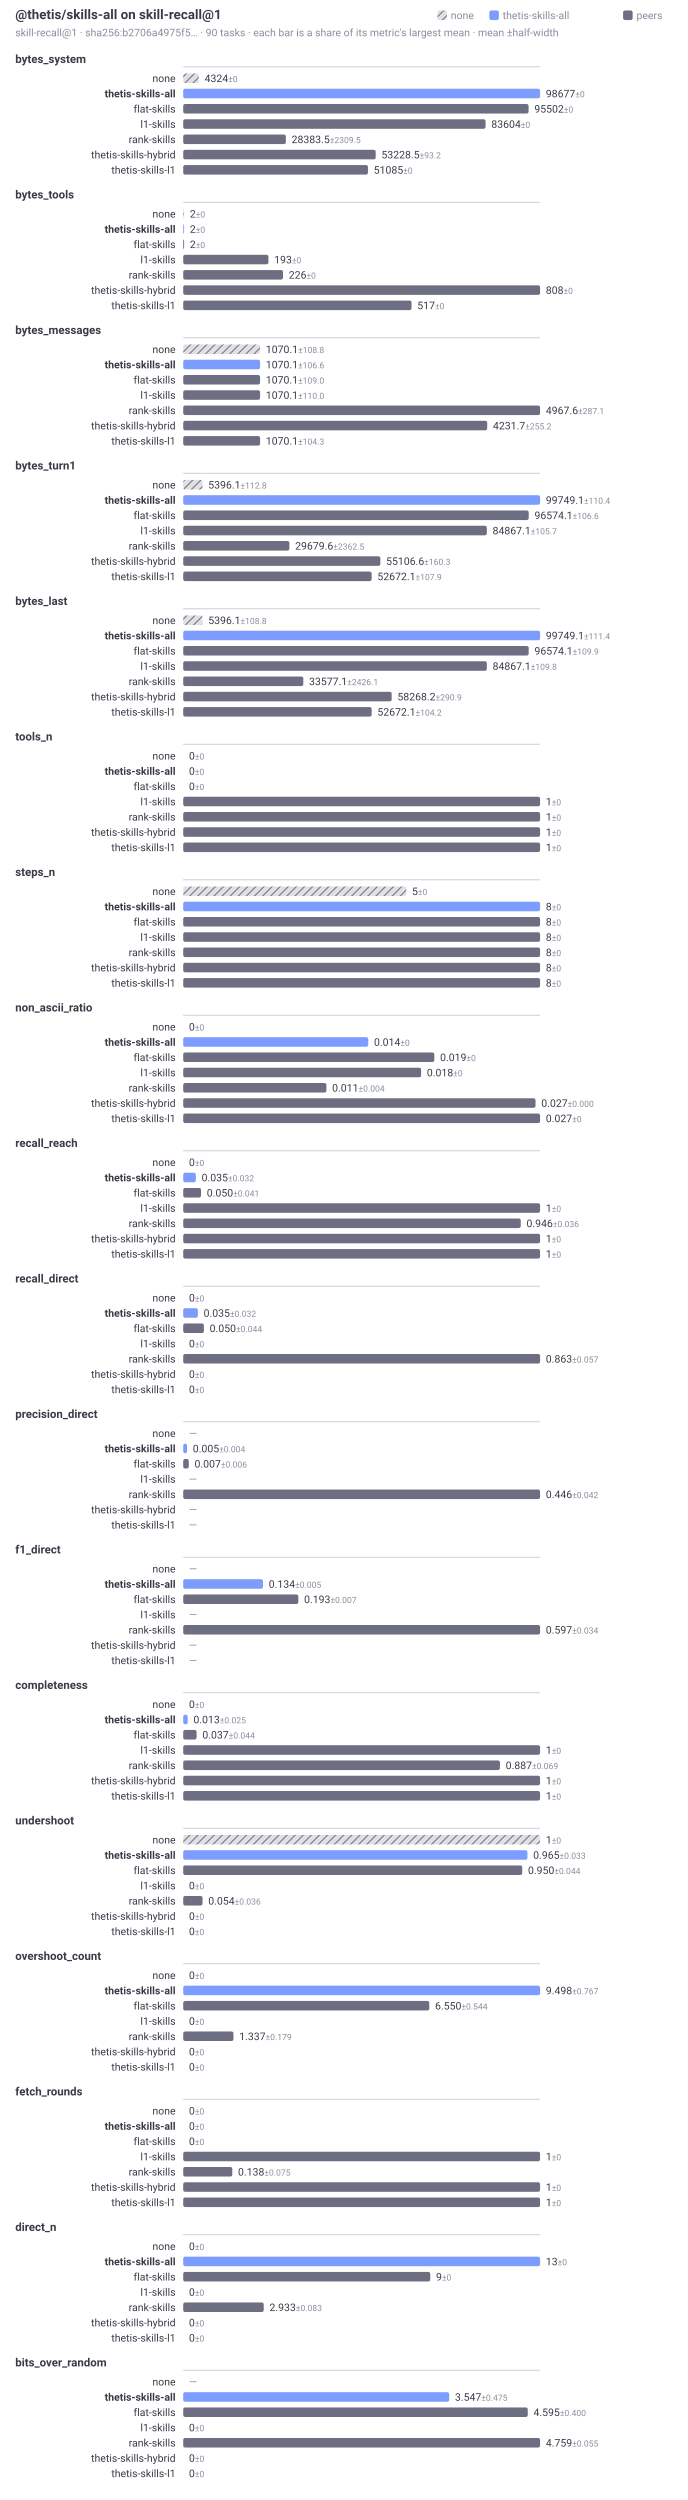
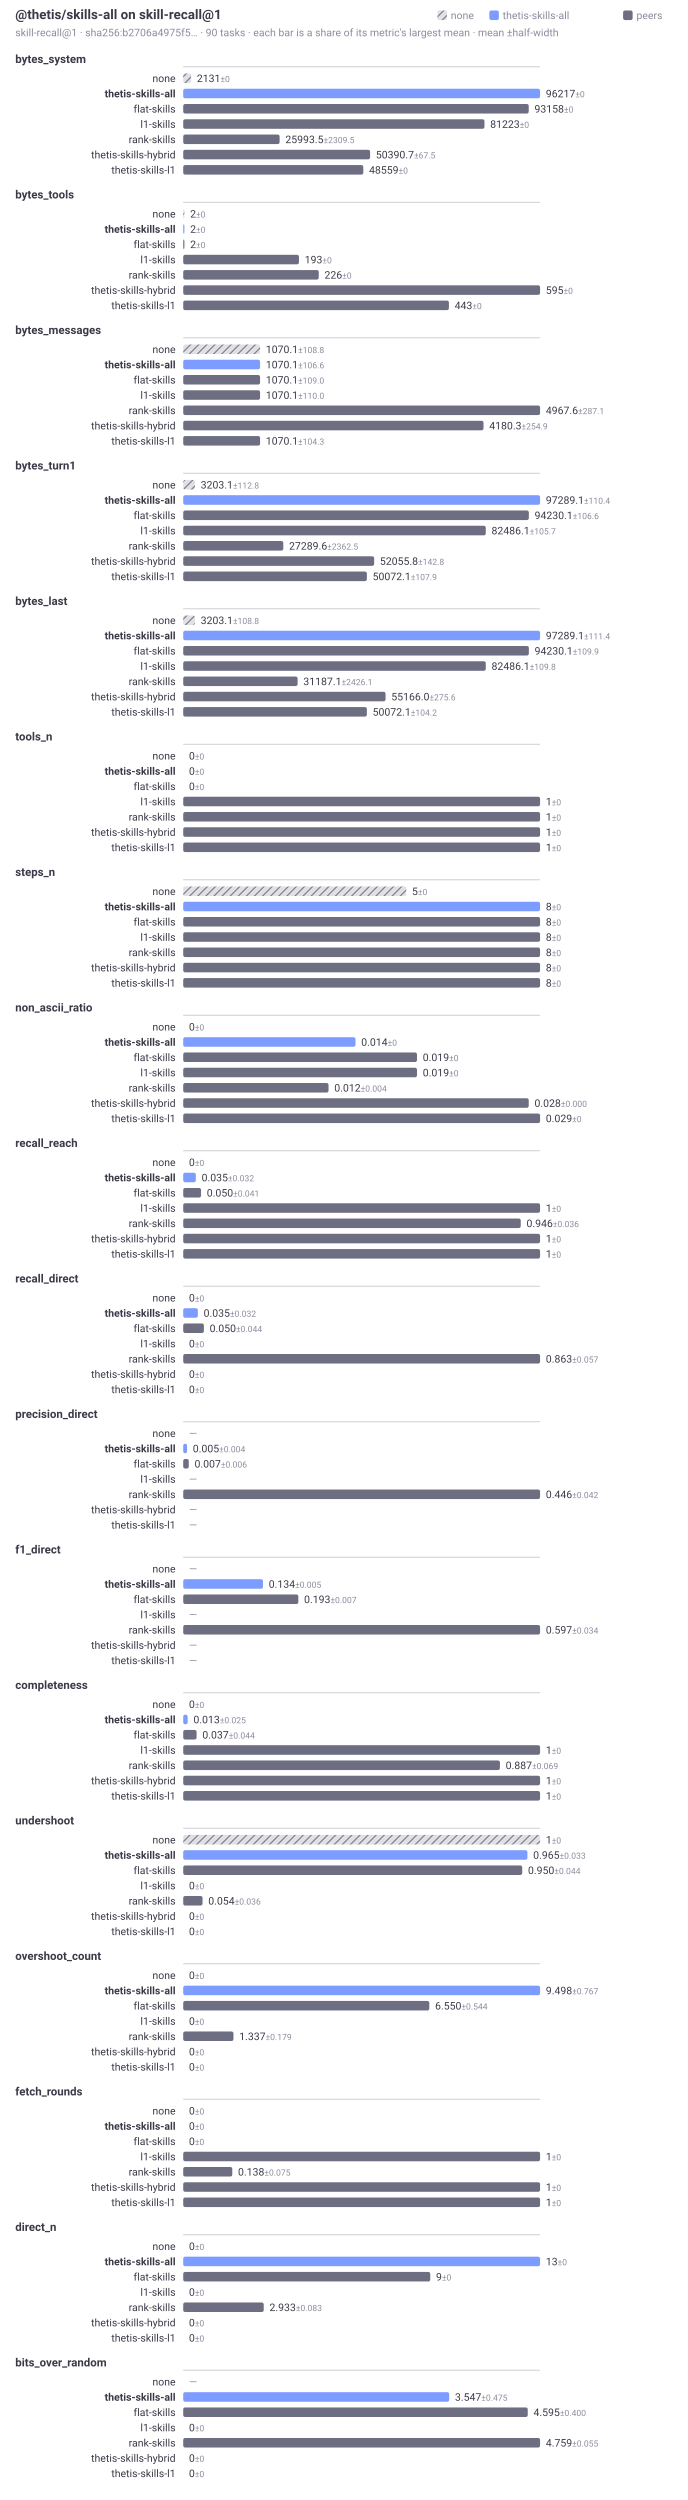
<svg xmlns="http://www.w3.org/2000/svg" width="720" height="2620" viewBox="0 0 720 2620" role="img" aria-labelledby="t d" font-family="system-ui, -apple-system, Segoe UI, Roboto, sans-serif">
  <style>.t{fill:#3a3a48}.f{fill:#8b8b9e}@media (prefers-color-scheme:dark){.t{fill:#d2d2dc}.f{fill:#9a9aae}}</style>
  <defs>
    <pattern id="hatch" width="6" height="6" patternUnits="userSpaceOnUse" patternTransform="rotate(45)">
      <rect width="6" height="6" fill="#6e6e82" fill-opacity="0.22" />
      <line x1="0" y1="0" x2="0" y2="6" stroke="#6e6e82" stroke-width="2" />
    </pattern>
  </defs>
  <text class="t" x="16" y="20" font-size="14" font-weight="600">@thetis/skills-all on skill-recall@1</text>
  <text class="f" x="16" y="38" font-size="11">skill-recall@1 · sha256:b2706a4975f5… · 90 tasks · each bar is a share of its metric's largest mean · mean ±half-width</text>
  <rect x="653" y="11" width="10" height="10" rx="2" fill="#6e6e82" />
  <text class="f" x="667" y="20" font-size="11">peers</text>
  <rect x="512.8" y="11" width="10" height="10" rx="2" fill="#7c9cff" />
  <text class="f" x="526.8" y="20" font-size="11">thetis-skills-all</text>
  <rect x="458.4" y="11" width="10" height="10" rx="2" fill="url(#hatch)" />
  <text class="f" x="472.4" y="20" font-size="11">none</text>
  <text class="t" x="16" y="66" font-size="12" font-weight="600">bytes_system</text>
  <line x1="192" y1="70" x2="566" y2="70" stroke="#6e6e82" stroke-opacity="0.35" stroke-width="1" />
  <text class="t" x="184" y="86" font-size="11" text-anchor="end">none</text>
-   <rect x="192" y="77" width="16.39" height="10" rx="2" fill="url(#hatch)" />
-   <text class="t" x="214.39" y="86" font-size="11">4324<tspan class="f" font-size="9"> ±0</tspan>
+   <rect x="192" y="77" width="8.28" height="10" rx="2" fill="url(#hatch)" />
+   <text class="t" x="206.28" y="86" font-size="11">2131<tspan class="f" font-size="9"> ±0</tspan>
  </text>
  <text class="t" x="184" y="102" font-size="11" text-anchor="end" font-weight="600">thetis-skills-all</text>
  <rect x="192" y="93" width="374" height="10" rx="2" fill="#7c9cff" />
-   <text class="t" x="572" y="102" font-size="11">98677<tspan class="f" font-size="9"> ±0</tspan>
+   <text class="t" x="572" y="102" font-size="11">96217<tspan class="f" font-size="9"> ±0</tspan>
  </text>
  <text class="t" x="184" y="118" font-size="11" text-anchor="end">flat-skills</text>
-   <rect x="192" y="109" width="361.97" height="10" rx="2" fill="#6e6e82" />
-   <text class="t" x="559.97" y="118" font-size="11">95502<tspan class="f" font-size="9"> ±0</tspan>
+   <rect x="192" y="109" width="362.11" height="10" rx="2" fill="#6e6e82" />
+   <text class="t" x="560.11" y="118" font-size="11">93158<tspan class="f" font-size="9"> ±0</tspan>
  </text>
  <text class="t" x="184" y="134" font-size="11" text-anchor="end">l1-skills</text>
-   <rect x="192" y="125" width="316.87" height="10" rx="2" fill="#6e6e82" />
-   <text class="t" x="514.87" y="134" font-size="11">83604<tspan class="f" font-size="9"> ±0</tspan>
+   <rect x="192" y="125" width="315.72" height="10" rx="2" fill="#6e6e82" />
+   <text class="t" x="513.72" y="134" font-size="11">81223<tspan class="f" font-size="9"> ±0</tspan>
  </text>
  <text class="t" x="184" y="150" font-size="11" text-anchor="end">rank-skills</text>
-   <rect x="192" y="141" width="107.58" height="10" rx="2" fill="#6e6e82" />
-   <text class="t" x="305.58" y="150" font-size="11">28383.5<tspan class="f" font-size="9"> ±2309.5</tspan>
+   <rect x="192" y="141" width="101.04" height="10" rx="2" fill="#6e6e82" />
+   <text class="t" x="299.04" y="150" font-size="11">25993.5<tspan class="f" font-size="9"> ±2309.5</tspan>
  </text>
  <text class="t" x="184" y="166" font-size="11" text-anchor="end">thetis-skills-hybrid</text>
-   <rect x="192" y="157" width="201.74" height="10" rx="2" fill="#6e6e82" />
-   <text class="t" x="399.74" y="166" font-size="11">53228.5<tspan class="f" font-size="9"> ±93.2</tspan>
+   <rect x="192" y="157" width="195.87" height="10" rx="2" fill="#6e6e82" />
+   <text class="t" x="393.87" y="166" font-size="11">50390.7<tspan class="f" font-size="9"> ±67.5</tspan>
  </text>
  <text class="t" x="184" y="182" font-size="11" text-anchor="end">thetis-skills-l1</text>
-   <rect x="192" y="173" width="193.62" height="10" rx="2" fill="#6e6e82" />
-   <text class="t" x="391.62" y="182" font-size="11">51085<tspan class="f" font-size="9"> ±0</tspan>
+   <rect x="192" y="173" width="188.75" height="10" rx="2" fill="#6e6e82" />
+   <text class="t" x="386.75" y="182" font-size="11">48559<tspan class="f" font-size="9"> ±0</tspan>
  </text>
  <text class="t" x="16" y="208" font-size="12" font-weight="600">bytes_tools</text>
  <line x1="192" y1="212" x2="566" y2="212" stroke="#6e6e82" stroke-opacity="0.35" stroke-width="1" />
  <text class="t" x="184" y="228" font-size="11" text-anchor="end">none</text>
-   <rect x="192" y="219" width="0.93" height="10" rx="2" fill="url(#hatch)" />
-   <text class="t" x="198.93" y="228" font-size="11">2<tspan class="f" font-size="9"> ±0</tspan>
+   <rect x="192" y="219" width="1.26" height="10" rx="2" fill="url(#hatch)" />
+   <text class="t" x="199.26" y="228" font-size="11">2<tspan class="f" font-size="9"> ±0</tspan>
  </text>
  <text class="t" x="184" y="244" font-size="11" text-anchor="end" font-weight="600">thetis-skills-all</text>
-   <rect x="192" y="235" width="0.93" height="10" rx="2" fill="#7c9cff" />
-   <text class="t" x="198.93" y="244" font-size="11">2<tspan class="f" font-size="9"> ±0</tspan>
+   <rect x="192" y="235" width="1.26" height="10" rx="2" fill="#7c9cff" />
+   <text class="t" x="199.26" y="244" font-size="11">2<tspan class="f" font-size="9"> ±0</tspan>
  </text>
  <text class="t" x="184" y="260" font-size="11" text-anchor="end">flat-skills</text>
-   <rect x="192" y="251" width="0.93" height="10" rx="2" fill="#6e6e82" />
-   <text class="t" x="198.93" y="260" font-size="11">2<tspan class="f" font-size="9"> ±0</tspan>
+   <rect x="192" y="251" width="1.26" height="10" rx="2" fill="#6e6e82" />
+   <text class="t" x="199.26" y="260" font-size="11">2<tspan class="f" font-size="9"> ±0</tspan>
  </text>
  <text class="t" x="184" y="276" font-size="11" text-anchor="end">l1-skills</text>
-   <rect x="192" y="267" width="89.33" height="10" rx="2" fill="#6e6e82" />
-   <text class="t" x="287.33" y="276" font-size="11">193<tspan class="f" font-size="9"> ±0</tspan>
+   <rect x="192" y="267" width="121.31" height="10" rx="2" fill="#6e6e82" />
+   <text class="t" x="319.31" y="276" font-size="11">193<tspan class="f" font-size="9"> ±0</tspan>
  </text>
  <text class="t" x="184" y="292" font-size="11" text-anchor="end">rank-skills</text>
-   <rect x="192" y="283" width="104.61" height="10" rx="2" fill="#6e6e82" />
-   <text class="t" x="302.61" y="292" font-size="11">226<tspan class="f" font-size="9"> ±0</tspan>
+   <rect x="192" y="283" width="142.06" height="10" rx="2" fill="#6e6e82" />
+   <text class="t" x="340.06" y="292" font-size="11">226<tspan class="f" font-size="9"> ±0</tspan>
  </text>
  <text class="t" x="184" y="308" font-size="11" text-anchor="end">thetis-skills-hybrid</text>
  <rect x="192" y="299" width="374" height="10" rx="2" fill="#6e6e82" />
-   <text class="t" x="572" y="308" font-size="11">808<tspan class="f" font-size="9"> ±0</tspan>
+   <text class="t" x="572" y="308" font-size="11">595<tspan class="f" font-size="9"> ±0</tspan>
  </text>
  <text class="t" x="184" y="324" font-size="11" text-anchor="end">thetis-skills-l1</text>
-   <rect x="192" y="315" width="239.3" height="10" rx="2" fill="#6e6e82" />
-   <text class="t" x="437.3" y="324" font-size="11">517<tspan class="f" font-size="9"> ±0</tspan>
+   <rect x="192" y="315" width="278.46" height="10" rx="2" fill="#6e6e82" />
+   <text class="t" x="476.46" y="324" font-size="11">443<tspan class="f" font-size="9"> ±0</tspan>
  </text>
  <text class="t" x="16" y="350" font-size="12" font-weight="600">bytes_messages</text>
  <line x1="192" y1="354" x2="566" y2="354" stroke="#6e6e82" stroke-opacity="0.35" stroke-width="1" />
  <text class="t" x="184" y="370" font-size="11" text-anchor="end">none</text>
  <rect x="192" y="361" width="80.56" height="10" rx="2" fill="url(#hatch)" />
  <text class="t" x="278.56" y="370" font-size="11">1070.1<tspan class="f" font-size="9"> ±108.8</tspan>
  </text>
  <text class="t" x="184" y="386" font-size="11" text-anchor="end" font-weight="600">thetis-skills-all</text>
  <rect x="192" y="377" width="80.56" height="10" rx="2" fill="#7c9cff" />
  <text class="t" x="278.56" y="386" font-size="11">1070.1<tspan class="f" font-size="9"> ±106.6</tspan>
  </text>
  <text class="t" x="184" y="402" font-size="11" text-anchor="end">flat-skills</text>
  <rect x="192" y="393" width="80.56" height="10" rx="2" fill="#6e6e82" />
  <text class="t" x="278.56" y="402" font-size="11">1070.1<tspan class="f" font-size="9"> ±109.0</tspan>
  </text>
  <text class="t" x="184" y="418" font-size="11" text-anchor="end">l1-skills</text>
  <rect x="192" y="409" width="80.56" height="10" rx="2" fill="#6e6e82" />
  <text class="t" x="278.56" y="418" font-size="11">1070.1<tspan class="f" font-size="9"> ±110.0</tspan>
  </text>
  <text class="t" x="184" y="434" font-size="11" text-anchor="end">rank-skills</text>
  <rect x="192" y="425" width="374" height="10" rx="2" fill="#6e6e82" />
  <text class="t" x="572" y="434" font-size="11">4967.6<tspan class="f" font-size="9"> ±287.1</tspan>
  </text>
  <text class="t" x="184" y="450" font-size="11" text-anchor="end">thetis-skills-hybrid</text>
-   <rect x="192" y="441" width="318.6" height="10" rx="2" fill="#6e6e82" />
-   <text class="t" x="516.6" y="450" font-size="11">4231.7<tspan class="f" font-size="9"> ±255.2</tspan>
+   <rect x="192" y="441" width="314.73" height="10" rx="2" fill="#6e6e82" />
+   <text class="t" x="512.73" y="450" font-size="11">4180.3<tspan class="f" font-size="9"> ±254.9</tspan>
  </text>
  <text class="t" x="184" y="466" font-size="11" text-anchor="end">thetis-skills-l1</text>
  <rect x="192" y="457" width="80.56" height="10" rx="2" fill="#6e6e82" />
  <text class="t" x="278.56" y="466" font-size="11">1070.1<tspan class="f" font-size="9"> ±104.3</tspan>
  </text>
  <text class="t" x="16" y="492" font-size="12" font-weight="600">bytes_turn1</text>
  <line x1="192" y1="496" x2="566" y2="496" stroke="#6e6e82" stroke-opacity="0.35" stroke-width="1" />
  <text class="t" x="184" y="512" font-size="11" text-anchor="end">none</text>
-   <rect x="192" y="503" width="20.23" height="10" rx="2" fill="url(#hatch)" />
-   <text class="t" x="218.23" y="512" font-size="11">5396.1<tspan class="f" font-size="9"> ±112.8</tspan>
+   <rect x="192" y="503" width="12.31" height="10" rx="2" fill="url(#hatch)" />
+   <text class="t" x="210.31" y="512" font-size="11">3203.1<tspan class="f" font-size="9"> ±112.8</tspan>
  </text>
  <text class="t" x="184" y="528" font-size="11" text-anchor="end" font-weight="600">thetis-skills-all</text>
  <rect x="192" y="519" width="374" height="10" rx="2" fill="#7c9cff" />
-   <text class="t" x="572" y="528" font-size="11">99749.1<tspan class="f" font-size="9"> ±110.4</tspan>
+   <text class="t" x="572" y="528" font-size="11">97289.1<tspan class="f" font-size="9"> ±110.4</tspan>
  </text>
  <text class="t" x="184" y="544" font-size="11" text-anchor="end">flat-skills</text>
-   <rect x="192" y="535" width="362.1" height="10" rx="2" fill="#6e6e82" />
-   <text class="t" x="560.1" y="544" font-size="11">96574.1<tspan class="f" font-size="9"> ±106.6</tspan>
+   <rect x="192" y="535" width="362.24" height="10" rx="2" fill="#6e6e82" />
+   <text class="t" x="560.24" y="544" font-size="11">94230.1<tspan class="f" font-size="9"> ±106.6</tspan>
  </text>
  <text class="t" x="184" y="560" font-size="11" text-anchor="end">l1-skills</text>
-   <rect x="192" y="551" width="318.2" height="10" rx="2" fill="#6e6e82" />
-   <text class="t" x="516.2" y="560" font-size="11">84867.1<tspan class="f" font-size="9"> ±105.7</tspan>
+   <rect x="192" y="551" width="317.09" height="10" rx="2" fill="#6e6e82" />
+   <text class="t" x="515.09" y="560" font-size="11">82486.1<tspan class="f" font-size="9"> ±105.7</tspan>
  </text>
  <text class="t" x="184" y="576" font-size="11" text-anchor="end">rank-skills</text>
-   <rect x="192" y="567" width="111.28" height="10" rx="2" fill="#6e6e82" />
-   <text class="t" x="309.28" y="576" font-size="11">29679.6<tspan class="f" font-size="9"> ±2362.5</tspan>
+   <rect x="192" y="567" width="104.91" height="10" rx="2" fill="#6e6e82" />
+   <text class="t" x="302.91" y="576" font-size="11">27289.6<tspan class="f" font-size="9"> ±2362.5</tspan>
  </text>
  <text class="t" x="184" y="592" font-size="11" text-anchor="end">thetis-skills-hybrid</text>
-   <rect x="192" y="583" width="206.62" height="10" rx="2" fill="#6e6e82" />
-   <text class="t" x="404.62" y="592" font-size="11">55106.6<tspan class="f" font-size="9"> ±160.3</tspan>
+   <rect x="192" y="583" width="200.11" height="10" rx="2" fill="#6e6e82" />
+   <text class="t" x="398.11" y="592" font-size="11">52055.8<tspan class="f" font-size="9"> ±142.8</tspan>
  </text>
  <text class="t" x="184" y="608" font-size="11" text-anchor="end">thetis-skills-l1</text>
-   <rect x="192" y="599" width="197.49" height="10" rx="2" fill="#6e6e82" />
-   <text class="t" x="395.49" y="608" font-size="11">52672.1<tspan class="f" font-size="9"> ±107.9</tspan>
+   <rect x="192" y="599" width="192.49" height="10" rx="2" fill="#6e6e82" />
+   <text class="t" x="390.49" y="608" font-size="11">50072.1<tspan class="f" font-size="9"> ±107.9</tspan>
  </text>
  <text class="t" x="16" y="634" font-size="12" font-weight="600">bytes_last</text>
  <line x1="192" y1="638" x2="566" y2="638" stroke="#6e6e82" stroke-opacity="0.35" stroke-width="1" />
  <text class="t" x="184" y="654" font-size="11" text-anchor="end">none</text>
-   <rect x="192" y="645" width="20.23" height="10" rx="2" fill="url(#hatch)" />
-   <text class="t" x="218.23" y="654" font-size="11">5396.1<tspan class="f" font-size="9"> ±108.8</tspan>
+   <rect x="192" y="645" width="12.31" height="10" rx="2" fill="url(#hatch)" />
+   <text class="t" x="210.31" y="654" font-size="11">3203.1<tspan class="f" font-size="9"> ±108.8</tspan>
  </text>
  <text class="t" x="184" y="670" font-size="11" text-anchor="end" font-weight="600">thetis-skills-all</text>
  <rect x="192" y="661" width="374" height="10" rx="2" fill="#7c9cff" />
-   <text class="t" x="572" y="670" font-size="11">99749.1<tspan class="f" font-size="9"> ±111.4</tspan>
+   <text class="t" x="572" y="670" font-size="11">97289.1<tspan class="f" font-size="9"> ±111.4</tspan>
  </text>
  <text class="t" x="184" y="686" font-size="11" text-anchor="end">flat-skills</text>
-   <rect x="192" y="677" width="362.1" height="10" rx="2" fill="#6e6e82" />
-   <text class="t" x="560.1" y="686" font-size="11">96574.1<tspan class="f" font-size="9"> ±109.9</tspan>
+   <rect x="192" y="677" width="362.24" height="10" rx="2" fill="#6e6e82" />
+   <text class="t" x="560.24" y="686" font-size="11">94230.1<tspan class="f" font-size="9"> ±109.9</tspan>
  </text>
  <text class="t" x="184" y="702" font-size="11" text-anchor="end">l1-skills</text>
-   <rect x="192" y="693" width="318.2" height="10" rx="2" fill="#6e6e82" />
-   <text class="t" x="516.2" y="702" font-size="11">84867.1<tspan class="f" font-size="9"> ±109.8</tspan>
+   <rect x="192" y="693" width="317.09" height="10" rx="2" fill="#6e6e82" />
+   <text class="t" x="515.09" y="702" font-size="11">82486.1<tspan class="f" font-size="9"> ±109.8</tspan>
  </text>
  <text class="t" x="184" y="718" font-size="11" text-anchor="end">rank-skills</text>
-   <rect x="192" y="709" width="125.89" height="10" rx="2" fill="#6e6e82" />
-   <text class="t" x="323.89" y="718" font-size="11">33577.1<tspan class="f" font-size="9"> ±2426.1</tspan>
+   <rect x="192" y="709" width="119.89" height="10" rx="2" fill="#6e6e82" />
+   <text class="t" x="317.89" y="718" font-size="11">31187.1<tspan class="f" font-size="9"> ±2426.1</tspan>
  </text>
  <text class="t" x="184" y="734" font-size="11" text-anchor="end">thetis-skills-hybrid</text>
-   <rect x="192" y="725" width="218.47" height="10" rx="2" fill="#6e6e82" />
-   <text class="t" x="416.47" y="734" font-size="11">58268.2<tspan class="f" font-size="9"> ±290.9</tspan>
+   <rect x="192" y="725" width="212.07" height="10" rx="2" fill="#6e6e82" />
+   <text class="t" x="410.07" y="734" font-size="11">55166.0<tspan class="f" font-size="9"> ±275.6</tspan>
  </text>
  <text class="t" x="184" y="750" font-size="11" text-anchor="end">thetis-skills-l1</text>
-   <rect x="192" y="741" width="197.49" height="10" rx="2" fill="#6e6e82" />
-   <text class="t" x="395.49" y="750" font-size="11">52672.1<tspan class="f" font-size="9"> ±104.2</tspan>
+   <rect x="192" y="741" width="192.49" height="10" rx="2" fill="#6e6e82" />
+   <text class="t" x="390.49" y="750" font-size="11">50072.1<tspan class="f" font-size="9"> ±104.2</tspan>
  </text>
  <text class="t" x="16" y="776" font-size="12" font-weight="600">tools_n</text>
  <line x1="192" y1="780" x2="566" y2="780" stroke="#6e6e82" stroke-opacity="0.35" stroke-width="1" />
  <text class="t" x="184" y="796" font-size="11" text-anchor="end">none</text>
  <rect x="192" y="787" width="0" height="10" rx="2" fill="url(#hatch)" />
  <text class="t" x="198" y="796" font-size="11">0<tspan class="f" font-size="9"> ±0</tspan>
  </text>
  <text class="t" x="184" y="812" font-size="11" text-anchor="end" font-weight="600">thetis-skills-all</text>
  <rect x="192" y="803" width="0" height="10" rx="2" fill="#7c9cff" />
  <text class="t" x="198" y="812" font-size="11">0<tspan class="f" font-size="9"> ±0</tspan>
  </text>
  <text class="t" x="184" y="828" font-size="11" text-anchor="end">flat-skills</text>
  <rect x="192" y="819" width="0" height="10" rx="2" fill="#6e6e82" />
  <text class="t" x="198" y="828" font-size="11">0<tspan class="f" font-size="9"> ±0</tspan>
  </text>
  <text class="t" x="184" y="844" font-size="11" text-anchor="end">l1-skills</text>
  <rect x="192" y="835" width="374" height="10" rx="2" fill="#6e6e82" />
  <text class="t" x="572" y="844" font-size="11">1<tspan class="f" font-size="9"> ±0</tspan>
  </text>
  <text class="t" x="184" y="860" font-size="11" text-anchor="end">rank-skills</text>
  <rect x="192" y="851" width="374" height="10" rx="2" fill="#6e6e82" />
  <text class="t" x="572" y="860" font-size="11">1<tspan class="f" font-size="9"> ±0</tspan>
  </text>
  <text class="t" x="184" y="876" font-size="11" text-anchor="end">thetis-skills-hybrid</text>
  <rect x="192" y="867" width="374" height="10" rx="2" fill="#6e6e82" />
  <text class="t" x="572" y="876" font-size="11">1<tspan class="f" font-size="9"> ±0</tspan>
  </text>
  <text class="t" x="184" y="892" font-size="11" text-anchor="end">thetis-skills-l1</text>
  <rect x="192" y="883" width="374" height="10" rx="2" fill="#6e6e82" />
  <text class="t" x="572" y="892" font-size="11">1<tspan class="f" font-size="9"> ±0</tspan>
  </text>
  <text class="t" x="16" y="918" font-size="12" font-weight="600">steps_n</text>
  <line x1="192" y1="922" x2="566" y2="922" stroke="#6e6e82" stroke-opacity="0.35" stroke-width="1" />
  <text class="t" x="184" y="938" font-size="11" text-anchor="end">none</text>
  <rect x="192" y="929" width="233.75" height="10" rx="2" fill="url(#hatch)" />
  <text class="t" x="431.75" y="938" font-size="11">5<tspan class="f" font-size="9"> ±0</tspan>
  </text>
  <text class="t" x="184" y="954" font-size="11" text-anchor="end" font-weight="600">thetis-skills-all</text>
  <rect x="192" y="945" width="374" height="10" rx="2" fill="#7c9cff" />
  <text class="t" x="572" y="954" font-size="11">8<tspan class="f" font-size="9"> ±0</tspan>
  </text>
  <text class="t" x="184" y="970" font-size="11" text-anchor="end">flat-skills</text>
  <rect x="192" y="961" width="374" height="10" rx="2" fill="#6e6e82" />
  <text class="t" x="572" y="970" font-size="11">8<tspan class="f" font-size="9"> ±0</tspan>
  </text>
  <text class="t" x="184" y="986" font-size="11" text-anchor="end">l1-skills</text>
  <rect x="192" y="977" width="374" height="10" rx="2" fill="#6e6e82" />
  <text class="t" x="572" y="986" font-size="11">8<tspan class="f" font-size="9"> ±0</tspan>
  </text>
  <text class="t" x="184" y="1002" font-size="11" text-anchor="end">rank-skills</text>
  <rect x="192" y="993" width="374" height="10" rx="2" fill="#6e6e82" />
  <text class="t" x="572" y="1002" font-size="11">8<tspan class="f" font-size="9"> ±0</tspan>
  </text>
  <text class="t" x="184" y="1018" font-size="11" text-anchor="end">thetis-skills-hybrid</text>
  <rect x="192" y="1009" width="374" height="10" rx="2" fill="#6e6e82" />
  <text class="t" x="572" y="1018" font-size="11">8<tspan class="f" font-size="9"> ±0</tspan>
  </text>
  <text class="t" x="184" y="1034" font-size="11" text-anchor="end">thetis-skills-l1</text>
  <rect x="192" y="1025" width="374" height="10" rx="2" fill="#6e6e82" />
  <text class="t" x="572" y="1034" font-size="11">8<tspan class="f" font-size="9"> ±0</tspan>
  </text>
  <text class="t" x="16" y="1060" font-size="12" font-weight="600">non_ascii_ratio</text>
  <line x1="192" y1="1064" x2="566" y2="1064" stroke="#6e6e82" stroke-opacity="0.35" stroke-width="1" />
  <text class="t" x="184" y="1080" font-size="11" text-anchor="end">none</text>
  <rect x="192" y="1071" width="0" height="10" rx="2" fill="url(#hatch)" />
  <text class="t" x="198" y="1080" font-size="11">0<tspan class="f" font-size="9"> ±0</tspan>
  </text>
  <text class="t" x="184" y="1096" font-size="11" text-anchor="end" font-weight="600">thetis-skills-all</text>
-   <rect x="192" y="1087" width="193.93" height="10" rx="2" fill="#7c9cff" />
-   <text class="t" x="391.93" y="1096" font-size="11">0.014<tspan class="f" font-size="9"> ±0</tspan>
+   <rect x="192" y="1087" width="180.55" height="10" rx="2" fill="#7c9cff" />
+   <text class="t" x="378.55" y="1096" font-size="11">0.014<tspan class="f" font-size="9"> ±0</tspan>
  </text>
  <text class="t" x="184" y="1112" font-size="11" text-anchor="end">flat-skills</text>
-   <rect x="192" y="1103" width="263.19" height="10" rx="2" fill="#6e6e82" />
-   <text class="t" x="461.19" y="1112" font-size="11">0.019<tspan class="f" font-size="9"> ±0</tspan>
+   <rect x="192" y="1103" width="245.03" height="10" rx="2" fill="#6e6e82" />
+   <text class="t" x="443.03" y="1112" font-size="11">0.019<tspan class="f" font-size="9"> ±0</tspan>
  </text>
  <text class="t" x="184" y="1128" font-size="11" text-anchor="end">l1-skills</text>
-   <rect x="192" y="1119" width="249.33" height="10" rx="2" fill="#6e6e82" />
-   <text class="t" x="447.33" y="1128" font-size="11">0.018<tspan class="f" font-size="9"> ±0</tspan>
+   <rect x="192" y="1119" width="245.03" height="10" rx="2" fill="#6e6e82" />
+   <text class="t" x="443.03" y="1128" font-size="11">0.019<tspan class="f" font-size="9"> ±0</tspan>
  </text>
  <text class="t" x="184" y="1144" font-size="11" text-anchor="end">rank-skills</text>
-   <rect x="192" y="1135" width="150.06" height="10" rx="2" fill="#6e6e82" />
-   <text class="t" x="348.06" y="1144" font-size="11">0.011<tspan class="f" font-size="9"> ±0.004</tspan>
+   <rect x="192" y="1135" width="152.32" height="10" rx="2" fill="#6e6e82" />
+   <text class="t" x="350.32" y="1144" font-size="11">0.012<tspan class="f" font-size="9"> ±0.004</tspan>
  </text>
  <text class="t" x="184" y="1160" font-size="11" text-anchor="end">thetis-skills-hybrid</text>
-   <rect x="192" y="1151" width="369.23" height="10" rx="2" fill="#6e6e82" />
-   <text class="t" x="567.23" y="1160" font-size="11">0.027<tspan class="f" font-size="9"> ±0.000</tspan>
+   <rect x="192" y="1151" width="362.11" height="10" rx="2" fill="#6e6e82" />
+   <text class="t" x="560.11" y="1160" font-size="11">0.028<tspan class="f" font-size="9"> ±0.000</tspan>
  </text>
  <text class="t" x="184" y="1176" font-size="11" text-anchor="end">thetis-skills-l1</text>
  <rect x="192" y="1167" width="374" height="10" rx="2" fill="#6e6e82" />
-   <text class="t" x="572" y="1176" font-size="11">0.027<tspan class="f" font-size="9"> ±0</tspan>
+   <text class="t" x="572" y="1176" font-size="11">0.029<tspan class="f" font-size="9"> ±0</tspan>
  </text>
  <text class="t" x="16" y="1202" font-size="12" font-weight="600">recall_reach</text>
  <line x1="192" y1="1206" x2="566" y2="1206" stroke="#6e6e82" stroke-opacity="0.35" stroke-width="1" />
  <text class="t" x="184" y="1222" font-size="11" text-anchor="end">none</text>
  <rect x="192" y="1213" width="0" height="10" rx="2" fill="url(#hatch)" />
  <text class="t" x="198" y="1222" font-size="11">0<tspan class="f" font-size="9"> ±0</tspan>
  </text>
  <text class="t" x="184" y="1238" font-size="11" text-anchor="end" font-weight="600">thetis-skills-all</text>
  <rect x="192" y="1229" width="13.25" height="10" rx="2" fill="#7c9cff" />
  <text class="t" x="211.25" y="1238" font-size="11">0.035<tspan class="f" font-size="9"> ±0.032</tspan>
  </text>
  <text class="t" x="184" y="1254" font-size="11" text-anchor="end">flat-skills</text>
  <rect x="192" y="1245" width="18.7" height="10" rx="2" fill="#6e6e82" />
  <text class="t" x="216.7" y="1254" font-size="11">0.050<tspan class="f" font-size="9"> ±0.041</tspan>
  </text>
  <text class="t" x="184" y="1270" font-size="11" text-anchor="end">l1-skills</text>
  <rect x="192" y="1261" width="374" height="10" rx="2" fill="#6e6e82" />
  <text class="t" x="572" y="1270" font-size="11">1<tspan class="f" font-size="9"> ±0</tspan>
  </text>
  <text class="t" x="184" y="1286" font-size="11" text-anchor="end">rank-skills</text>
  <rect x="192" y="1277" width="353.74" height="10" rx="2" fill="#6e6e82" />
  <text class="t" x="551.74" y="1286" font-size="11">0.946<tspan class="f" font-size="9"> ±0.036</tspan>
  </text>
  <text class="t" x="184" y="1302" font-size="11" text-anchor="end">thetis-skills-hybrid</text>
  <rect x="192" y="1293" width="374" height="10" rx="2" fill="#6e6e82" />
  <text class="t" x="572" y="1302" font-size="11">1<tspan class="f" font-size="9"> ±0</tspan>
  </text>
  <text class="t" x="184" y="1318" font-size="11" text-anchor="end">thetis-skills-l1</text>
  <rect x="192" y="1309" width="374" height="10" rx="2" fill="#6e6e82" />
  <text class="t" x="572" y="1318" font-size="11">1<tspan class="f" font-size="9"> ±0</tspan>
  </text>
  <text class="t" x="16" y="1344" font-size="12" font-weight="600">recall_direct</text>
  <line x1="192" y1="1348" x2="566" y2="1348" stroke="#6e6e82" stroke-opacity="0.35" stroke-width="1" />
  <text class="t" x="184" y="1364" font-size="11" text-anchor="end">none</text>
  <rect x="192" y="1355" width="0" height="10" rx="2" fill="url(#hatch)" />
  <text class="t" x="198" y="1364" font-size="11">0<tspan class="f" font-size="9"> ±0</tspan>
  </text>
  <text class="t" x="184" y="1380" font-size="11" text-anchor="end" font-weight="600">thetis-skills-all</text>
  <rect x="192" y="1371" width="15.36" height="10" rx="2" fill="#7c9cff" />
  <text class="t" x="213.36" y="1380" font-size="11">0.035<tspan class="f" font-size="9"> ±0.032</tspan>
  </text>
  <text class="t" x="184" y="1396" font-size="11" text-anchor="end">flat-skills</text>
  <rect x="192" y="1387" width="21.68" height="10" rx="2" fill="#6e6e82" />
  <text class="t" x="219.68" y="1396" font-size="11">0.050<tspan class="f" font-size="9"> ±0.044</tspan>
  </text>
  <text class="t" x="184" y="1412" font-size="11" text-anchor="end">l1-skills</text>
  <rect x="192" y="1403" width="0" height="10" rx="2" fill="#6e6e82" />
  <text class="t" x="198" y="1412" font-size="11">0<tspan class="f" font-size="9"> ±0</tspan>
  </text>
  <text class="t" x="184" y="1428" font-size="11" text-anchor="end">rank-skills</text>
  <rect x="192" y="1419" width="374" height="10" rx="2" fill="#6e6e82" />
  <text class="t" x="572" y="1428" font-size="11">0.863<tspan class="f" font-size="9"> ±0.057</tspan>
  </text>
  <text class="t" x="184" y="1444" font-size="11" text-anchor="end">thetis-skills-hybrid</text>
  <rect x="192" y="1435" width="0" height="10" rx="2" fill="#6e6e82" />
  <text class="t" x="198" y="1444" font-size="11">0<tspan class="f" font-size="9"> ±0</tspan>
  </text>
  <text class="t" x="184" y="1460" font-size="11" text-anchor="end">thetis-skills-l1</text>
  <rect x="192" y="1451" width="0" height="10" rx="2" fill="#6e6e82" />
  <text class="t" x="198" y="1460" font-size="11">0<tspan class="f" font-size="9"> ±0</tspan>
  </text>
  <text class="t" x="16" y="1486" font-size="12" font-weight="600">precision_direct</text>
  <line x1="192" y1="1490" x2="566" y2="1490" stroke="#6e6e82" stroke-opacity="0.35" stroke-width="1" />
  <text class="t" x="184" y="1506" font-size="11" text-anchor="end">none</text>
  <rect x="192" y="1497" width="0" height="10" rx="2" fill="url(#hatch)" />
  <text class="f" x="198" y="1506" font-size="11">—</text>
  <text class="t" x="184" y="1522" font-size="11" text-anchor="end" font-weight="600">thetis-skills-all</text>
  <rect x="192" y="1513" width="4.03" height="10" rx="2" fill="#7c9cff" />
  <text class="t" x="202.03" y="1522" font-size="11">0.005<tspan class="f" font-size="9"> ±0.004</tspan>
  </text>
  <text class="t" x="184" y="1538" font-size="11" text-anchor="end">flat-skills</text>
  <rect x="192" y="1529" width="5.83" height="10" rx="2" fill="#6e6e82" />
  <text class="t" x="203.83" y="1538" font-size="11">0.007<tspan class="f" font-size="9"> ±0.006</tspan>
  </text>
  <text class="t" x="184" y="1554" font-size="11" text-anchor="end">l1-skills</text>
  <rect x="192" y="1545" width="0" height="10" rx="2" fill="#6e6e82" />
  <text class="f" x="198" y="1554" font-size="11">—</text>
  <text class="t" x="184" y="1570" font-size="11" text-anchor="end">rank-skills</text>
  <rect x="192" y="1561" width="374" height="10" rx="2" fill="#6e6e82" />
  <text class="t" x="572" y="1570" font-size="11">0.446<tspan class="f" font-size="9"> ±0.042</tspan>
  </text>
  <text class="t" x="184" y="1586" font-size="11" text-anchor="end">thetis-skills-hybrid</text>
  <rect x="192" y="1577" width="0" height="10" rx="2" fill="#6e6e82" />
  <text class="f" x="198" y="1586" font-size="11">—</text>
  <text class="t" x="184" y="1602" font-size="11" text-anchor="end">thetis-skills-l1</text>
  <rect x="192" y="1593" width="0" height="10" rx="2" fill="#6e6e82" />
  <text class="f" x="198" y="1602" font-size="11">—</text>
  <text class="t" x="16" y="1628" font-size="12" font-weight="600">f1_direct</text>
  <line x1="192" y1="1632" x2="566" y2="1632" stroke="#6e6e82" stroke-opacity="0.35" stroke-width="1" />
  <text class="t" x="184" y="1648" font-size="11" text-anchor="end">none</text>
  <rect x="192" y="1639" width="0" height="10" rx="2" fill="url(#hatch)" />
  <text class="f" x="198" y="1648" font-size="11">—</text>
  <text class="t" x="184" y="1664" font-size="11" text-anchor="end" font-weight="600">thetis-skills-all</text>
  <rect x="192" y="1655" width="83.63" height="10" rx="2" fill="#7c9cff" />
  <text class="t" x="281.63" y="1664" font-size="11">0.134<tspan class="f" font-size="9"> ±0.005</tspan>
  </text>
  <text class="t" x="184" y="1680" font-size="11" text-anchor="end">flat-skills</text>
  <rect x="192" y="1671" width="120.66" height="10" rx="2" fill="#6e6e82" />
  <text class="t" x="318.66" y="1680" font-size="11">0.193<tspan class="f" font-size="9"> ±0.007</tspan>
  </text>
  <text class="t" x="184" y="1696" font-size="11" text-anchor="end">l1-skills</text>
  <rect x="192" y="1687" width="0" height="10" rx="2" fill="#6e6e82" />
  <text class="f" x="198" y="1696" font-size="11">—</text>
  <text class="t" x="184" y="1712" font-size="11" text-anchor="end">rank-skills</text>
  <rect x="192" y="1703" width="374" height="10" rx="2" fill="#6e6e82" />
  <text class="t" x="572" y="1712" font-size="11">0.597<tspan class="f" font-size="9"> ±0.034</tspan>
  </text>
  <text class="t" x="184" y="1728" font-size="11" text-anchor="end">thetis-skills-hybrid</text>
  <rect x="192" y="1719" width="0" height="10" rx="2" fill="#6e6e82" />
  <text class="f" x="198" y="1728" font-size="11">—</text>
  <text class="t" x="184" y="1744" font-size="11" text-anchor="end">thetis-skills-l1</text>
  <rect x="192" y="1735" width="0" height="10" rx="2" fill="#6e6e82" />
  <text class="f" x="198" y="1744" font-size="11">—</text>
  <text class="t" x="16" y="1770" font-size="12" font-weight="600">completeness</text>
  <line x1="192" y1="1774" x2="566" y2="1774" stroke="#6e6e82" stroke-opacity="0.35" stroke-width="1" />
  <text class="t" x="184" y="1790" font-size="11" text-anchor="end">none</text>
  <rect x="192" y="1781" width="0" height="10" rx="2" fill="url(#hatch)" />
  <text class="t" x="198" y="1790" font-size="11">0<tspan class="f" font-size="9"> ±0</tspan>
  </text>
  <text class="t" x="184" y="1806" font-size="11" text-anchor="end" font-weight="600">thetis-skills-all</text>
  <rect x="192" y="1797" width="4.68" height="10" rx="2" fill="#7c9cff" />
  <text class="t" x="202.68" y="1806" font-size="11">0.013<tspan class="f" font-size="9"> ±0.025</tspan>
  </text>
  <text class="t" x="184" y="1822" font-size="11" text-anchor="end">flat-skills</text>
  <rect x="192" y="1813" width="14.03" height="10" rx="2" fill="#6e6e82" />
  <text class="t" x="212.03" y="1822" font-size="11">0.037<tspan class="f" font-size="9"> ±0.044</tspan>
  </text>
  <text class="t" x="184" y="1838" font-size="11" text-anchor="end">l1-skills</text>
  <rect x="192" y="1829" width="374" height="10" rx="2" fill="#6e6e82" />
  <text class="t" x="572" y="1838" font-size="11">1<tspan class="f" font-size="9"> ±0</tspan>
  </text>
  <text class="t" x="184" y="1854" font-size="11" text-anchor="end">rank-skills</text>
  <rect x="192" y="1845" width="331.93" height="10" rx="2" fill="#6e6e82" />
  <text class="t" x="529.92" y="1854" font-size="11">0.887<tspan class="f" font-size="9"> ±0.069</tspan>
  </text>
  <text class="t" x="184" y="1870" font-size="11" text-anchor="end">thetis-skills-hybrid</text>
  <rect x="192" y="1861" width="374" height="10" rx="2" fill="#6e6e82" />
  <text class="t" x="572" y="1870" font-size="11">1<tspan class="f" font-size="9"> ±0</tspan>
  </text>
  <text class="t" x="184" y="1886" font-size="11" text-anchor="end">thetis-skills-l1</text>
  <rect x="192" y="1877" width="374" height="10" rx="2" fill="#6e6e82" />
  <text class="t" x="572" y="1886" font-size="11">1<tspan class="f" font-size="9"> ±0</tspan>
  </text>
  <text class="t" x="16" y="1912" font-size="12" font-weight="600">undershoot</text>
  <line x1="192" y1="1916" x2="566" y2="1916" stroke="#6e6e82" stroke-opacity="0.35" stroke-width="1" />
  <text class="t" x="184" y="1932" font-size="11" text-anchor="end">none</text>
  <rect x="192" y="1923" width="374" height="10" rx="2" fill="url(#hatch)" />
  <text class="t" x="572" y="1932" font-size="11">1<tspan class="f" font-size="9"> ±0</tspan>
  </text>
  <text class="t" x="184" y="1948" font-size="11" text-anchor="end" font-weight="600">thetis-skills-all</text>
  <rect x="192" y="1939" width="360.75" height="10" rx="2" fill="#7c9cff" />
  <text class="t" x="558.75" y="1948" font-size="11">0.965<tspan class="f" font-size="9"> ±0.033</tspan>
  </text>
  <text class="t" x="184" y="1964" font-size="11" text-anchor="end">flat-skills</text>
  <rect x="192" y="1955" width="355.3" height="10" rx="2" fill="#6e6e82" />
  <text class="t" x="553.3" y="1964" font-size="11">0.950<tspan class="f" font-size="9"> ±0.044</tspan>
  </text>
  <text class="t" x="184" y="1980" font-size="11" text-anchor="end">l1-skills</text>
  <rect x="192" y="1971" width="0" height="10" rx="2" fill="#6e6e82" />
  <text class="t" x="198" y="1980" font-size="11">0<tspan class="f" font-size="9"> ±0</tspan>
  </text>
  <text class="t" x="184" y="1996" font-size="11" text-anchor="end">rank-skills</text>
  <rect x="192" y="1987" width="20.26" height="10" rx="2" fill="#6e6e82" />
  <text class="t" x="218.26" y="1996" font-size="11">0.054<tspan class="f" font-size="9"> ±0.036</tspan>
  </text>
  <text class="t" x="184" y="2012" font-size="11" text-anchor="end">thetis-skills-hybrid</text>
  <rect x="192" y="2003" width="0" height="10" rx="2" fill="#6e6e82" />
  <text class="t" x="198" y="2012" font-size="11">0<tspan class="f" font-size="9"> ±0</tspan>
  </text>
  <text class="t" x="184" y="2028" font-size="11" text-anchor="end">thetis-skills-l1</text>
  <rect x="192" y="2019" width="0" height="10" rx="2" fill="#6e6e82" />
  <text class="t" x="198" y="2028" font-size="11">0<tspan class="f" font-size="9"> ±0</tspan>
  </text>
  <text class="t" x="16" y="2054" font-size="12" font-weight="600">overshoot_count</text>
  <line x1="192" y1="2058" x2="566" y2="2058" stroke="#6e6e82" stroke-opacity="0.35" stroke-width="1" />
  <text class="t" x="184" y="2074" font-size="11" text-anchor="end">none</text>
  <rect x="192" y="2065" width="0" height="10" rx="2" fill="url(#hatch)" />
  <text class="t" x="198" y="2074" font-size="11">0<tspan class="f" font-size="9"> ±0</tspan>
  </text>
  <text class="t" x="184" y="2090" font-size="11" text-anchor="end" font-weight="600">thetis-skills-all</text>
  <rect x="192" y="2081" width="374" height="10" rx="2" fill="#7c9cff" />
  <text class="t" x="572" y="2090" font-size="11">9.498<tspan class="f" font-size="9"> ±0.767</tspan>
  </text>
  <text class="t" x="184" y="2106" font-size="11" text-anchor="end">flat-skills</text>
  <rect x="192" y="2097" width="257.92" height="10" rx="2" fill="#6e6e82" />
  <text class="t" x="455.92" y="2106" font-size="11">6.550<tspan class="f" font-size="9"> ±0.544</tspan>
  </text>
  <text class="t" x="184" y="2122" font-size="11" text-anchor="end">l1-skills</text>
  <rect x="192" y="2113" width="0" height="10" rx="2" fill="#6e6e82" />
  <text class="t" x="198" y="2122" font-size="11">0<tspan class="f" font-size="9"> ±0</tspan>
  </text>
  <text class="t" x="184" y="2138" font-size="11" text-anchor="end">rank-skills</text>
  <rect x="192" y="2129" width="52.67" height="10" rx="2" fill="#6e6e82" />
  <text class="t" x="250.67" y="2138" font-size="11">1.337<tspan class="f" font-size="9"> ±0.179</tspan>
  </text>
  <text class="t" x="184" y="2154" font-size="11" text-anchor="end">thetis-skills-hybrid</text>
  <rect x="192" y="2145" width="0" height="10" rx="2" fill="#6e6e82" />
  <text class="t" x="198" y="2154" font-size="11">0<tspan class="f" font-size="9"> ±0</tspan>
  </text>
  <text class="t" x="184" y="2170" font-size="11" text-anchor="end">thetis-skills-l1</text>
  <rect x="192" y="2161" width="0" height="10" rx="2" fill="#6e6e82" />
  <text class="t" x="198" y="2170" font-size="11">0<tspan class="f" font-size="9"> ±0</tspan>
  </text>
  <text class="t" x="16" y="2196" font-size="12" font-weight="600">fetch_rounds</text>
  <line x1="192" y1="2200" x2="566" y2="2200" stroke="#6e6e82" stroke-opacity="0.35" stroke-width="1" />
  <text class="t" x="184" y="2216" font-size="11" text-anchor="end">none</text>
  <rect x="192" y="2207" width="0" height="10" rx="2" fill="url(#hatch)" />
  <text class="t" x="198" y="2216" font-size="11">0<tspan class="f" font-size="9"> ±0</tspan>
  </text>
  <text class="t" x="184" y="2232" font-size="11" text-anchor="end" font-weight="600">thetis-skills-all</text>
  <rect x="192" y="2223" width="0" height="10" rx="2" fill="#7c9cff" />
  <text class="t" x="198" y="2232" font-size="11">0<tspan class="f" font-size="9"> ±0</tspan>
  </text>
  <text class="t" x="184" y="2248" font-size="11" text-anchor="end">flat-skills</text>
  <rect x="192" y="2239" width="0" height="10" rx="2" fill="#6e6e82" />
  <text class="t" x="198" y="2248" font-size="11">0<tspan class="f" font-size="9"> ±0</tspan>
  </text>
  <text class="t" x="184" y="2264" font-size="11" text-anchor="end">l1-skills</text>
  <rect x="192" y="2255" width="374" height="10" rx="2" fill="#6e6e82" />
  <text class="t" x="572" y="2264" font-size="11">1<tspan class="f" font-size="9"> ±0</tspan>
  </text>
  <text class="t" x="184" y="2280" font-size="11" text-anchor="end">rank-skills</text>
  <rect x="192" y="2271" width="51.43" height="10" rx="2" fill="#6e6e82" />
  <text class="t" x="249.43" y="2280" font-size="11">0.138<tspan class="f" font-size="9"> ±0.075</tspan>
  </text>
  <text class="t" x="184" y="2296" font-size="11" text-anchor="end">thetis-skills-hybrid</text>
  <rect x="192" y="2287" width="374" height="10" rx="2" fill="#6e6e82" />
  <text class="t" x="572" y="2296" font-size="11">1<tspan class="f" font-size="9"> ±0</tspan>
  </text>
  <text class="t" x="184" y="2312" font-size="11" text-anchor="end">thetis-skills-l1</text>
  <rect x="192" y="2303" width="374" height="10" rx="2" fill="#6e6e82" />
  <text class="t" x="572" y="2312" font-size="11">1<tspan class="f" font-size="9"> ±0</tspan>
  </text>
  <text class="t" x="16" y="2338" font-size="12" font-weight="600">direct_n</text>
  <line x1="192" y1="2342" x2="566" y2="2342" stroke="#6e6e82" stroke-opacity="0.35" stroke-width="1" />
  <text class="t" x="184" y="2358" font-size="11" text-anchor="end">none</text>
  <rect x="192" y="2349" width="0" height="10" rx="2" fill="url(#hatch)" />
  <text class="t" x="198" y="2358" font-size="11">0<tspan class="f" font-size="9"> ±0</tspan>
  </text>
  <text class="t" x="184" y="2374" font-size="11" text-anchor="end" font-weight="600">thetis-skills-all</text>
  <rect x="192" y="2365" width="374" height="10" rx="2" fill="#7c9cff" />
  <text class="t" x="572" y="2374" font-size="11">13<tspan class="f" font-size="9"> ±0</tspan>
  </text>
  <text class="t" x="184" y="2390" font-size="11" text-anchor="end">flat-skills</text>
  <rect x="192" y="2381" width="258.92" height="10" rx="2" fill="#6e6e82" />
  <text class="t" x="456.92" y="2390" font-size="11">9<tspan class="f" font-size="9"> ±0</tspan>
  </text>
  <text class="t" x="184" y="2406" font-size="11" text-anchor="end">l1-skills</text>
  <rect x="192" y="2397" width="0" height="10" rx="2" fill="#6e6e82" />
  <text class="t" x="198" y="2406" font-size="11">0<tspan class="f" font-size="9"> ±0</tspan>
  </text>
  <text class="t" x="184" y="2422" font-size="11" text-anchor="end">rank-skills</text>
  <rect x="192" y="2413" width="84.39" height="10" rx="2" fill="#6e6e82" />
  <text class="t" x="282.39" y="2422" font-size="11">2.933<tspan class="f" font-size="9"> ±0.083</tspan>
  </text>
  <text class="t" x="184" y="2438" font-size="11" text-anchor="end">thetis-skills-hybrid</text>
  <rect x="192" y="2429" width="0" height="10" rx="2" fill="#6e6e82" />
  <text class="t" x="198" y="2438" font-size="11">0<tspan class="f" font-size="9"> ±0</tspan>
  </text>
  <text class="t" x="184" y="2454" font-size="11" text-anchor="end">thetis-skills-l1</text>
  <rect x="192" y="2445" width="0" height="10" rx="2" fill="#6e6e82" />
  <text class="t" x="198" y="2454" font-size="11">0<tspan class="f" font-size="9"> ±0</tspan>
  </text>
  <text class="t" x="16" y="2480" font-size="12" font-weight="600">bits_over_random</text>
  <line x1="192" y1="2484" x2="566" y2="2484" stroke="#6e6e82" stroke-opacity="0.35" stroke-width="1" />
  <text class="t" x="184" y="2500" font-size="11" text-anchor="end">none</text>
  <rect x="192" y="2491" width="0" height="10" rx="2" fill="url(#hatch)" />
  <text class="f" x="198" y="2500" font-size="11">—</text>
  <text class="t" x="184" y="2516" font-size="11" text-anchor="end" font-weight="600">thetis-skills-all</text>
  <rect x="192" y="2507" width="278.77" height="10" rx="2" fill="#7c9cff" />
  <text class="t" x="476.77" y="2516" font-size="11">3.547<tspan class="f" font-size="9"> ±0.475</tspan>
  </text>
  <text class="t" x="184" y="2532" font-size="11" text-anchor="end">flat-skills</text>
  <rect x="192" y="2523" width="361.09" height="10" rx="2" fill="#6e6e82" />
  <text class="t" x="559.09" y="2532" font-size="11">4.595<tspan class="f" font-size="9"> ±0.400</tspan>
  </text>
  <text class="t" x="184" y="2548" font-size="11" text-anchor="end">l1-skills</text>
  <rect x="192" y="2539" width="0" height="10" rx="2" fill="#6e6e82" />
  <text class="t" x="198" y="2548" font-size="11">0<tspan class="f" font-size="9"> ±0</tspan>
  </text>
  <text class="t" x="184" y="2564" font-size="11" text-anchor="end">rank-skills</text>
  <rect x="192" y="2555" width="374" height="10" rx="2" fill="#6e6e82" />
  <text class="t" x="572" y="2564" font-size="11">4.759<tspan class="f" font-size="9"> ±0.055</tspan>
  </text>
  <text class="t" x="184" y="2580" font-size="11" text-anchor="end">thetis-skills-hybrid</text>
  <rect x="192" y="2571" width="0" height="10" rx="2" fill="#6e6e82" />
  <text class="t" x="198" y="2580" font-size="11">0<tspan class="f" font-size="9"> ±0</tspan>
  </text>
  <text class="t" x="184" y="2596" font-size="11" text-anchor="end">thetis-skills-l1</text>
  <rect x="192" y="2587" width="0" height="10" rx="2" fill="#6e6e82" />
  <text class="t" x="198" y="2596" font-size="11">0<tspan class="f" font-size="9"> ±0</tspan>
  </text>
</svg>
